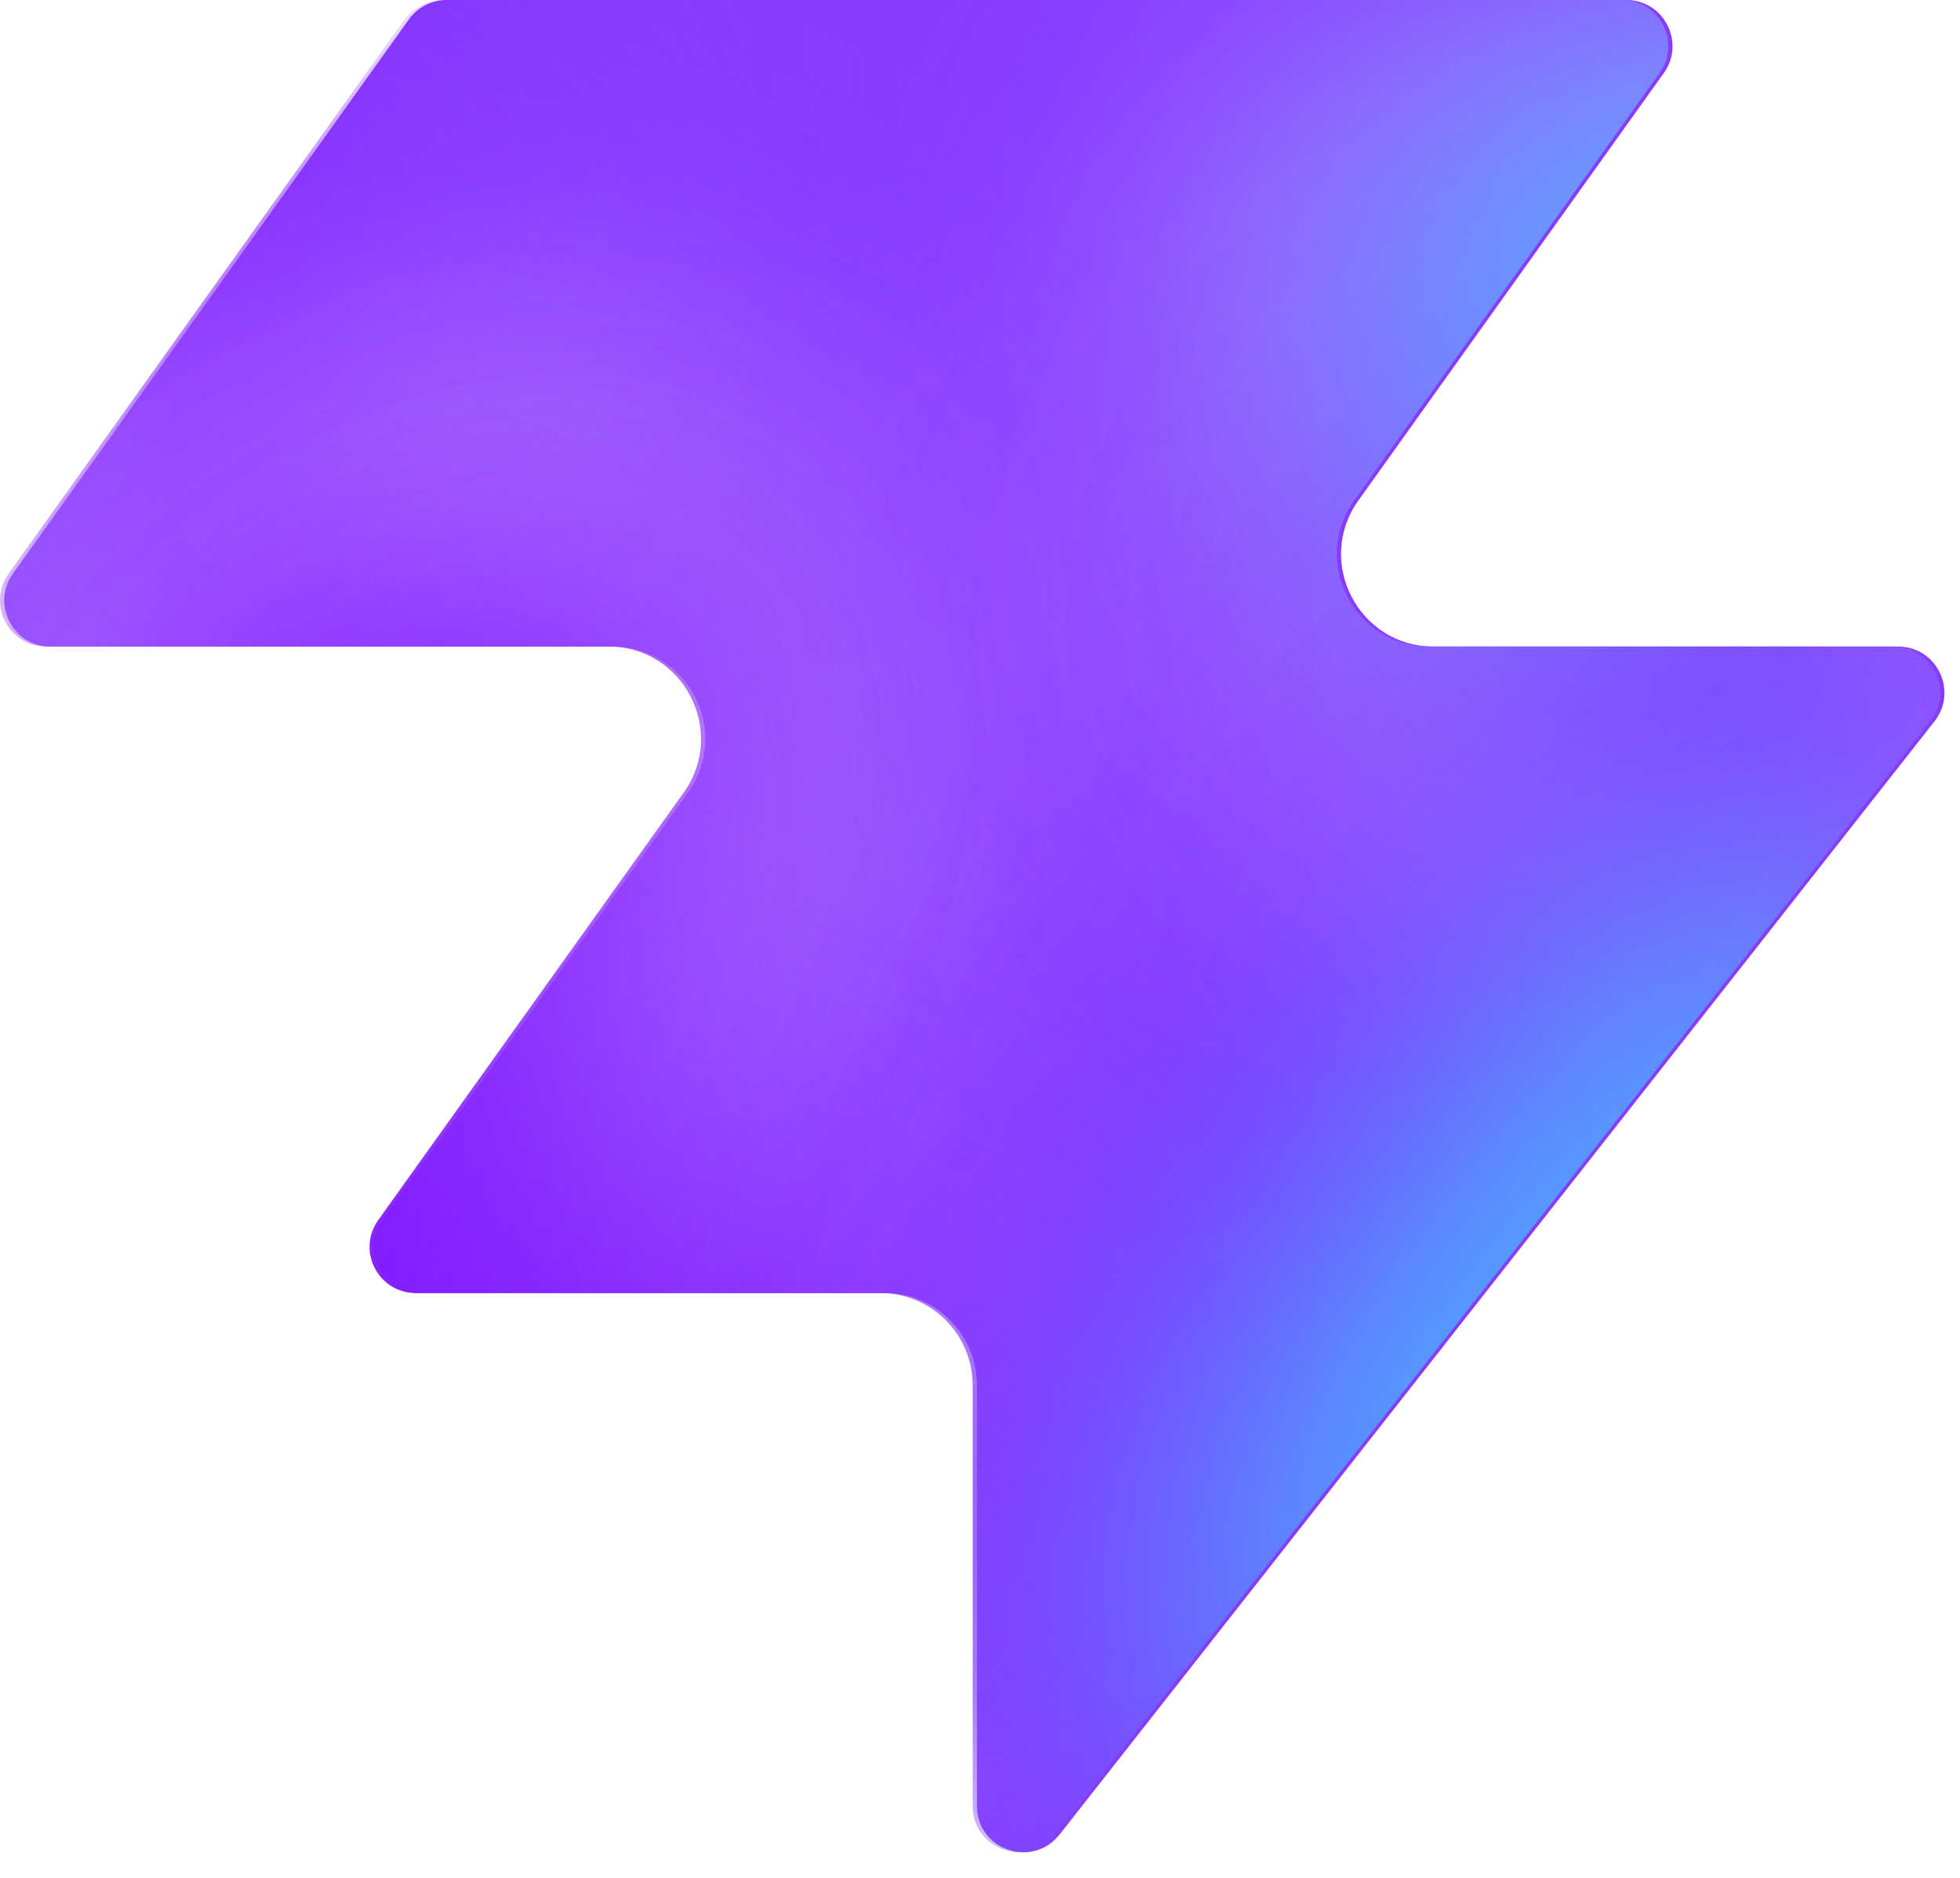
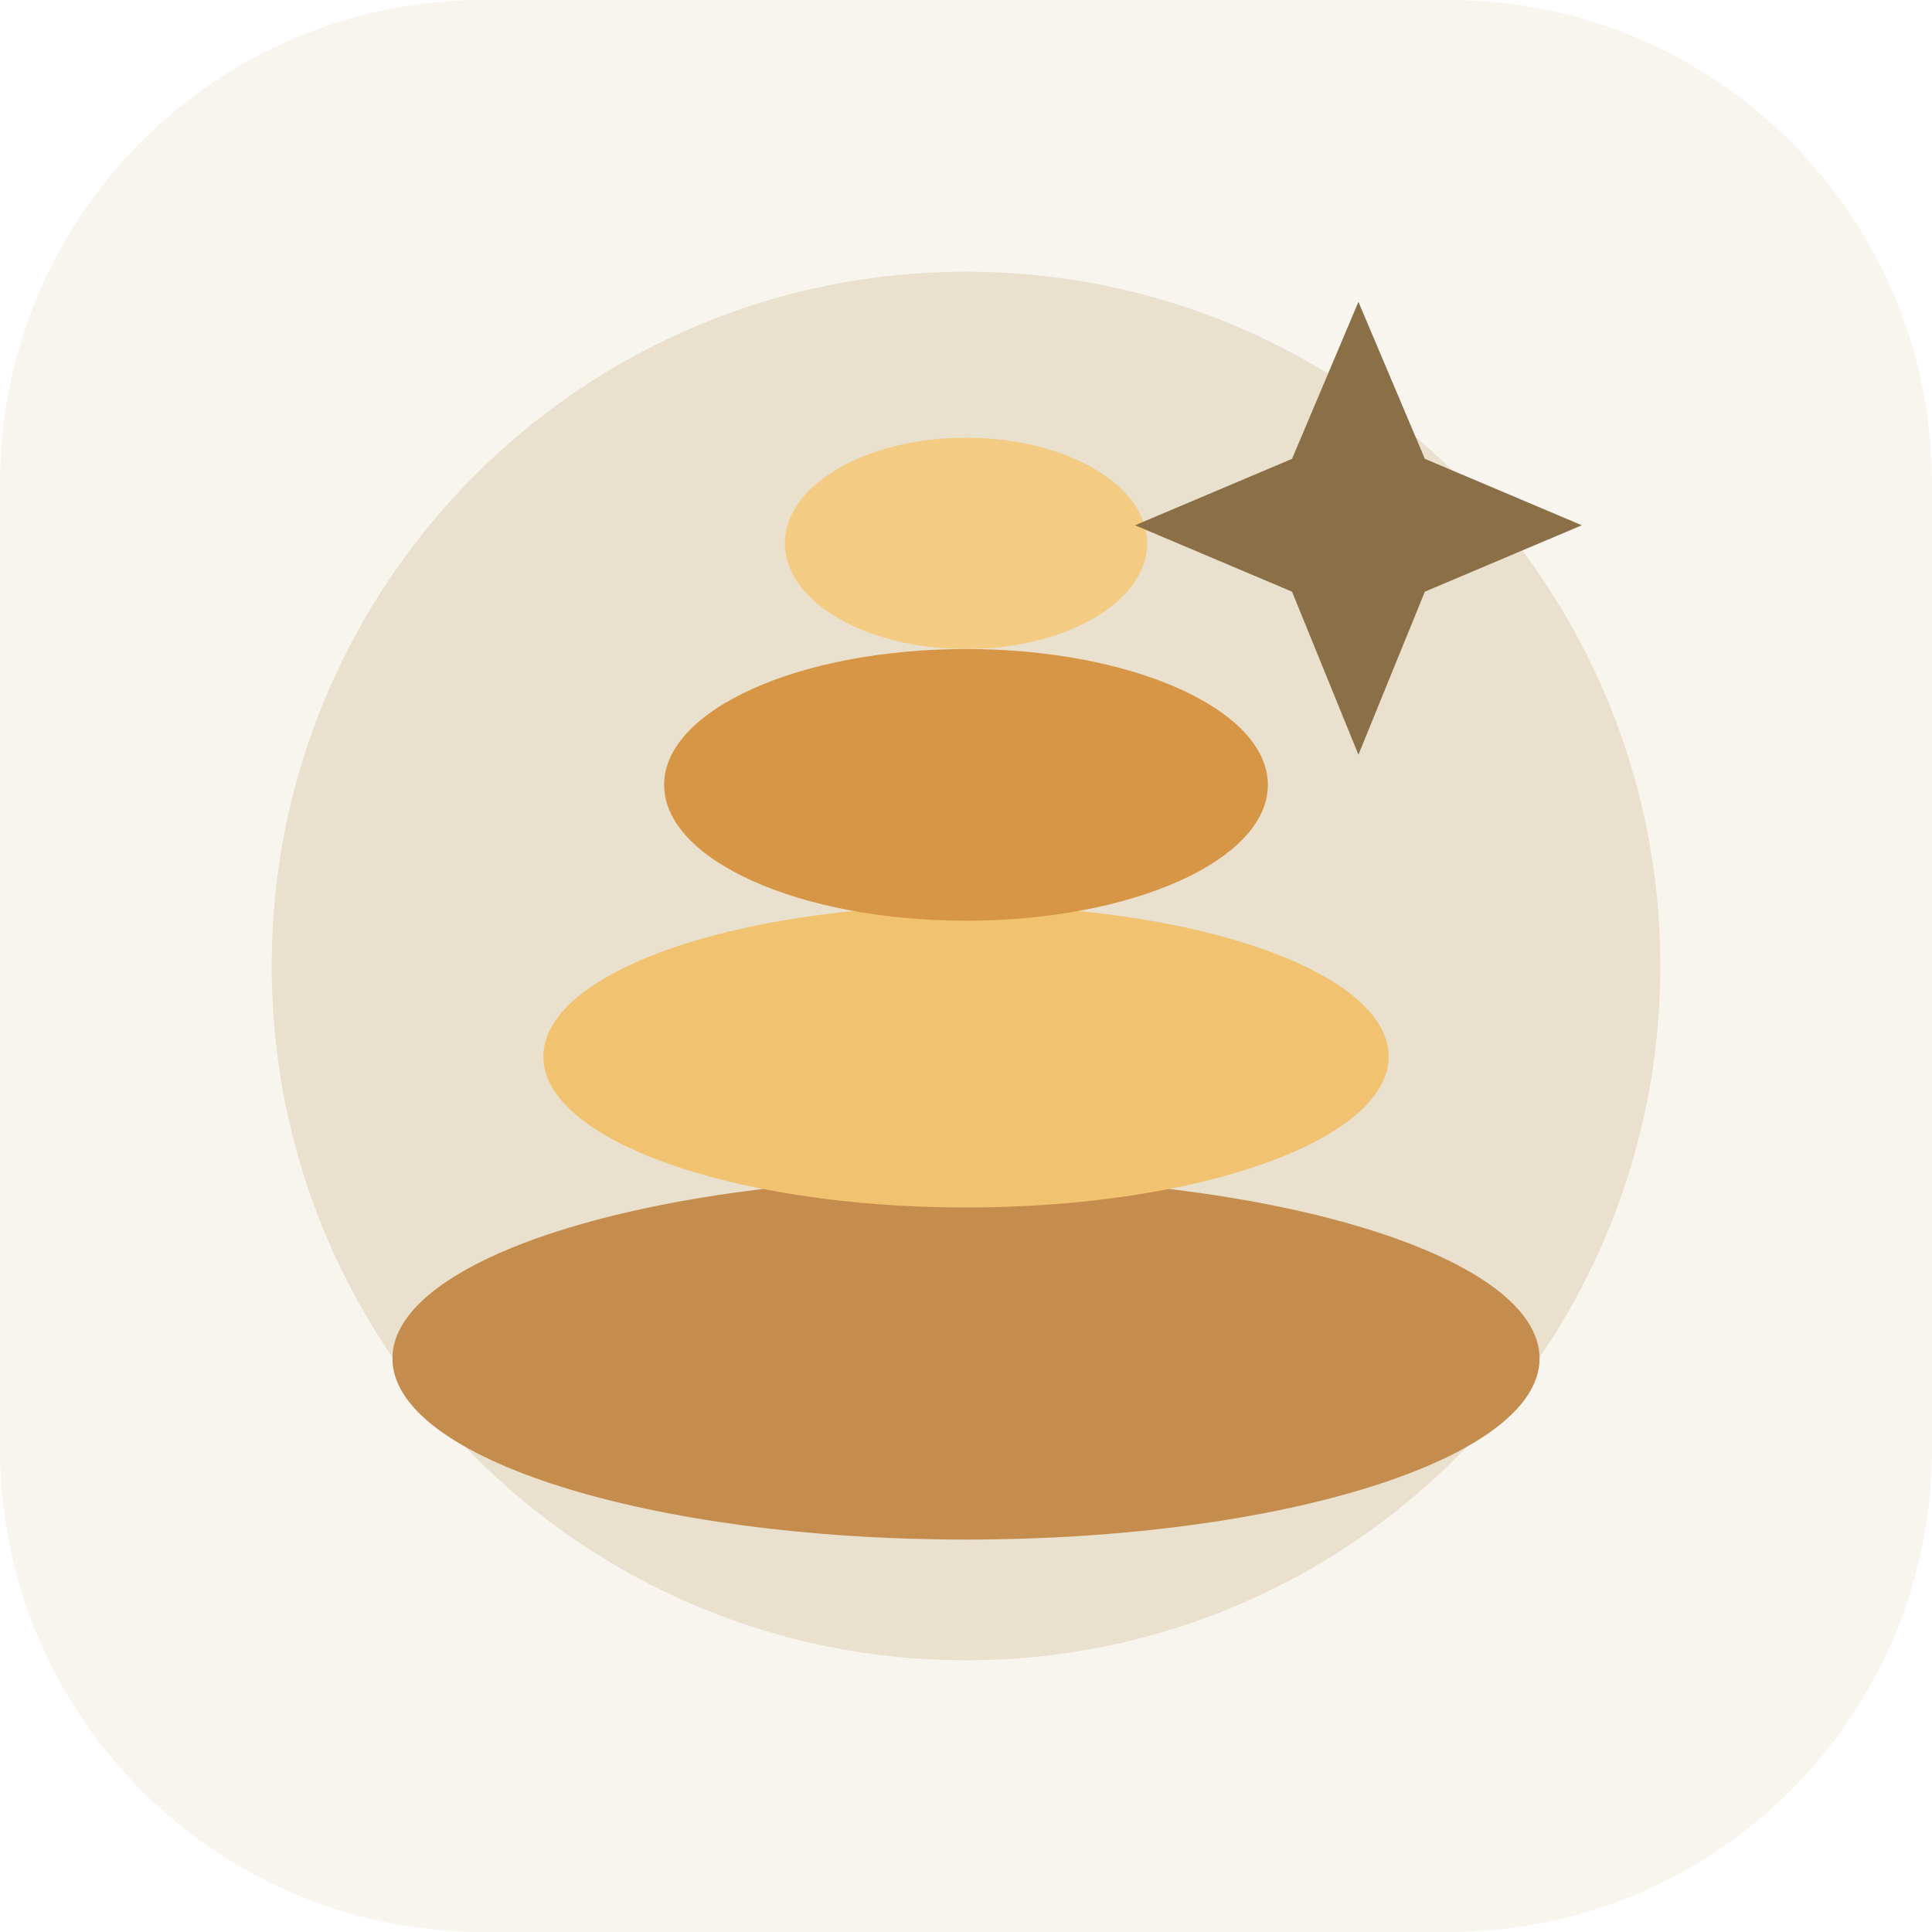
- <svg xmlns="http://www.w3.org/2000/svg" width="48" height="46" fill="none" viewBox="0 0 48 46">
-   <path fill="#863bff" d="M25.946 44.938c-.664.845-2.021.375-2.021-.698V33.937a2.26 2.26 0 0 0-2.262-2.262H10.287c-.92 0-1.456-1.04-.92-1.788l7.48-10.471c1.07-1.497 0-3.578-1.842-3.578H1.237c-.92 0-1.456-1.04-.92-1.788L10.013.474c.214-.297.556-.474.92-.474h28.894c.92 0 1.456 1.04.92 1.788l-7.48 10.471c-1.07 1.498 0 3.579 1.842 3.579h11.377c.943 0 1.473 1.088.89 1.83L25.947 44.94z" style="fill:#863bff;fill:color(display-p3 .525 .23 1);fill-opacity:1" />
-   <mask id="a" width="48" height="46" x="0" y="0" maskUnits="userSpaceOnUse" style="mask-type:alpha">
-     <path fill="#000" d="M25.842 44.938c-.664.844-2.021.375-2.021-.698V33.937a2.26 2.26 0 0 0-2.262-2.262H10.183c-.92 0-1.456-1.04-.92-1.788l7.48-10.471c1.07-1.498 0-3.579-1.842-3.579H1.133c-.92 0-1.456-1.04-.92-1.787L9.91.473c.214-.297.556-.474.92-.474h28.894c.92 0 1.456 1.04.92 1.788l-7.48 10.471c-1.07 1.498 0 3.578 1.842 3.578h11.377c.943 0 1.473 1.088.89 1.832L25.843 44.94z" style="fill:#000;fill-opacity:1" />
-   </mask>
-   <g mask="url(#a)">
-     <g filter="url(#b)">
-       <ellipse cx="5.508" cy="14.704" fill="#ede6ff" rx="5.508" ry="14.704" style="fill:#ede6ff;fill:color(display-p3 .927 .903 1);fill-opacity:1" transform="matrix(.00324 1 1 -.00324 -4.47 31.516)" />
-     </g>
-     <g filter="url(#c)">
-       <ellipse cx="10.399" cy="29.851" fill="#ede6ff" rx="10.399" ry="29.851" style="fill:#ede6ff;fill:color(display-p3 .927 .903 1);fill-opacity:1" transform="matrix(.00324 1 1 -.00324 -39.328 7.883)" />
-     </g>
-     <g filter="url(#d)">
-       <ellipse cx="5.508" cy="30.487" fill="#7e14ff" rx="5.508" ry="30.487" style="fill:#7e14ff;fill:color(display-p3 .492 .077 1);fill-opacity:1" transform="rotate(89.814 -25.913 -14.639)scale(1 -1)" />
-     </g>
-     <g filter="url(#e)">
-       <ellipse cx="5.508" cy="30.599" fill="#7e14ff" rx="5.508" ry="30.599" style="fill:#7e14ff;fill:color(display-p3 .492 .077 1);fill-opacity:1" transform="rotate(89.814 -32.644 -3.334)scale(1 -1)" />
-     </g>
-     <g filter="url(#f)">
-       <ellipse cx="5.508" cy="30.599" fill="#7e14ff" rx="5.508" ry="30.599" style="fill:#7e14ff;fill:color(display-p3 .492 .077 1);fill-opacity:1" transform="matrix(.00324 1 1 -.00324 -34.34 30.47)" />
-     </g>
-     <g filter="url(#g)">
-       <ellipse cx="14.072" cy="22.078" fill="#ede6ff" rx="14.072" ry="22.078" style="fill:#ede6ff;fill:color(display-p3 .927 .903 1);fill-opacity:1" transform="rotate(93.35 24.506 48.493)scale(-1 1)" />
-     </g>
-     <g filter="url(#h)">
-       <ellipse cx="3.47" cy="21.501" fill="#7e14ff" rx="3.47" ry="21.501" style="fill:#7e14ff;fill:color(display-p3 .492 .077 1);fill-opacity:1" transform="rotate(89.009 28.708 47.59)scale(-1 1)" />
-     </g>
-     <g filter="url(#i)">
-       <ellipse cx="3.47" cy="21.501" fill="#7e14ff" rx="3.47" ry="21.501" style="fill:#7e14ff;fill:color(display-p3 .492 .077 1);fill-opacity:1" transform="rotate(89.009 28.708 47.59)scale(-1 1)" />
-     </g>
-     <g filter="url(#j)">
-       <ellipse cx=".387" cy="8.972" fill="#7e14ff" rx="4.407" ry="29.108" style="fill:#7e14ff;fill:color(display-p3 .492 .077 1);fill-opacity:1" transform="rotate(39.51 .387 8.972)" />
-     </g>
-     <g filter="url(#k)">
-       <ellipse cx="47.523" cy="-6.092" fill="#7e14ff" rx="4.407" ry="29.108" style="fill:#7e14ff;fill:color(display-p3 .492 .077 1);fill-opacity:1" transform="rotate(37.892 47.523 -6.092)" />
-     </g>
-     <g filter="url(#l)">
-       <ellipse cx="41.412" cy="6.333" fill="#47bfff" rx="5.971" ry="9.665" style="fill:#47bfff;fill:color(display-p3 .28 .748 1);fill-opacity:1" transform="rotate(37.892 41.412 6.333)" />
-     </g>
-     <g filter="url(#m)">
-       <ellipse cx="-1.879" cy="38.332" fill="#7e14ff" rx="4.407" ry="29.108" style="fill:#7e14ff;fill:color(display-p3 .492 .077 1);fill-opacity:1" transform="rotate(37.892 -1.88 38.332)" />
-     </g>
-     <g filter="url(#n)">
-       <ellipse cx="-1.879" cy="38.332" fill="#7e14ff" rx="4.407" ry="29.108" style="fill:#7e14ff;fill:color(display-p3 .492 .077 1);fill-opacity:1" transform="rotate(37.892 -1.88 38.332)" />
-     </g>
-     <g filter="url(#o)">
-       <ellipse cx="35.651" cy="29.907" fill="#7e14ff" rx="4.407" ry="29.108" style="fill:#7e14ff;fill:color(display-p3 .492 .077 1);fill-opacity:1" transform="rotate(37.892 35.651 29.907)" />
-     </g>
-     <g filter="url(#p)">
-       <ellipse cx="38.418" cy="32.4" fill="#47bfff" rx="5.971" ry="15.297" style="fill:#47bfff;fill:color(display-p3 .28 .748 1);fill-opacity:1" transform="rotate(37.892 38.418 32.4)" />
-     </g>
-   </g>
-   <defs>
-     <filter id="b" width="60.045" height="41.654" x="-19.77" y="16.149" color-interpolation-filters="sRGB" filterUnits="userSpaceOnUse">
-       <feFlood flood-opacity="0" result="BackgroundImageFix" />
-       <feBlend in="SourceGraphic" in2="BackgroundImageFix" result="shape" />
-       <feGaussianBlur result="effect1_foregroundBlur_2002_17158" stdDeviation="7.659" />
-     </filter>
-     <filter id="c" width="90.34" height="51.437" x="-54.613" y="-7.533" color-interpolation-filters="sRGB" filterUnits="userSpaceOnUse">
-       <feFlood flood-opacity="0" result="BackgroundImageFix" />
-       <feBlend in="SourceGraphic" in2="BackgroundImageFix" result="shape" />
-       <feGaussianBlur result="effect1_foregroundBlur_2002_17158" stdDeviation="7.659" />
-     </filter>
-     <filter id="d" width="79.355" height="29.4" x="-49.64" y="2.03" color-interpolation-filters="sRGB" filterUnits="userSpaceOnUse">
-       <feFlood flood-opacity="0" result="BackgroundImageFix" />
-       <feBlend in="SourceGraphic" in2="BackgroundImageFix" result="shape" />
-       <feGaussianBlur result="effect1_foregroundBlur_2002_17158" stdDeviation="4.596" />
-     </filter>
-     <filter id="e" width="79.579" height="29.4" x="-45.045" y="20.029" color-interpolation-filters="sRGB" filterUnits="userSpaceOnUse">
-       <feFlood flood-opacity="0" result="BackgroundImageFix" />
-       <feBlend in="SourceGraphic" in2="BackgroundImageFix" result="shape" />
-       <feGaussianBlur result="effect1_foregroundBlur_2002_17158" stdDeviation="4.596" />
-     </filter>
-     <filter id="f" width="79.579" height="29.4" x="-43.513" y="21.178" color-interpolation-filters="sRGB" filterUnits="userSpaceOnUse">
-       <feFlood flood-opacity="0" result="BackgroundImageFix" />
-       <feBlend in="SourceGraphic" in2="BackgroundImageFix" result="shape" />
-       <feGaussianBlur result="effect1_foregroundBlur_2002_17158" stdDeviation="4.596" />
-     </filter>
-     <filter id="g" width="74.749" height="58.852" x="15.756" y="-17.901" color-interpolation-filters="sRGB" filterUnits="userSpaceOnUse">
-       <feFlood flood-opacity="0" result="BackgroundImageFix" />
-       <feBlend in="SourceGraphic" in2="BackgroundImageFix" result="shape" />
-       <feGaussianBlur result="effect1_foregroundBlur_2002_17158" stdDeviation="7.659" />
-     </filter>
-     <filter id="h" width="61.377" height="25.362" x="23.548" y="2.284" color-interpolation-filters="sRGB" filterUnits="userSpaceOnUse">
-       <feFlood flood-opacity="0" result="BackgroundImageFix" />
-       <feBlend in="SourceGraphic" in2="BackgroundImageFix" result="shape" />
-       <feGaussianBlur result="effect1_foregroundBlur_2002_17158" stdDeviation="4.596" />
-     </filter>
-     <filter id="i" width="61.377" height="25.362" x="23.548" y="2.284" color-interpolation-filters="sRGB" filterUnits="userSpaceOnUse">
-       <feFlood flood-opacity="0" result="BackgroundImageFix" />
-       <feBlend in="SourceGraphic" in2="BackgroundImageFix" result="shape" />
-       <feGaussianBlur result="effect1_foregroundBlur_2002_17158" stdDeviation="4.596" />
-     </filter>
-     <filter id="j" width="56.045" height="63.649" x="-27.636" y="-22.853" color-interpolation-filters="sRGB" filterUnits="userSpaceOnUse">
-       <feFlood flood-opacity="0" result="BackgroundImageFix" />
-       <feBlend in="SourceGraphic" in2="BackgroundImageFix" result="shape" />
-       <feGaussianBlur result="effect1_foregroundBlur_2002_17158" stdDeviation="4.596" />
-     </filter>
-     <filter id="k" width="54.814" height="64.646" x="20.116" y="-38.415" color-interpolation-filters="sRGB" filterUnits="userSpaceOnUse">
-       <feFlood flood-opacity="0" result="BackgroundImageFix" />
-       <feBlend in="SourceGraphic" in2="BackgroundImageFix" result="shape" />
-       <feGaussianBlur result="effect1_foregroundBlur_2002_17158" stdDeviation="4.596" />
-     </filter>
-     <filter id="l" width="33.541" height="35.313" x="24.641" y="-11.323" color-interpolation-filters="sRGB" filterUnits="userSpaceOnUse">
-       <feFlood flood-opacity="0" result="BackgroundImageFix" />
-       <feBlend in="SourceGraphic" in2="BackgroundImageFix" result="shape" />
-       <feGaussianBlur result="effect1_foregroundBlur_2002_17158" stdDeviation="4.596" />
-     </filter>
-     <filter id="m" width="54.814" height="64.646" x="-29.286" y="6.009" color-interpolation-filters="sRGB" filterUnits="userSpaceOnUse">
-       <feFlood flood-opacity="0" result="BackgroundImageFix" />
-       <feBlend in="SourceGraphic" in2="BackgroundImageFix" result="shape" />
-       <feGaussianBlur result="effect1_foregroundBlur_2002_17158" stdDeviation="4.596" />
-     </filter>
-     <filter id="n" width="54.814" height="64.646" x="-29.286" y="6.009" color-interpolation-filters="sRGB" filterUnits="userSpaceOnUse">
-       <feFlood flood-opacity="0" result="BackgroundImageFix" />
-       <feBlend in="SourceGraphic" in2="BackgroundImageFix" result="shape" />
-       <feGaussianBlur result="effect1_foregroundBlur_2002_17158" stdDeviation="4.596" />
-     </filter>
-     <filter id="o" width="54.814" height="64.646" x="8.244" y="-2.416" color-interpolation-filters="sRGB" filterUnits="userSpaceOnUse">
-       <feFlood flood-opacity="0" result="BackgroundImageFix" />
-       <feBlend in="SourceGraphic" in2="BackgroundImageFix" result="shape" />
-       <feGaussianBlur result="effect1_foregroundBlur_2002_17158" stdDeviation="4.596" />
-     </filter>
-     <filter id="p" width="39.409" height="43.623" x="18.713" y="10.588" color-interpolation-filters="sRGB" filterUnits="userSpaceOnUse">
-       <feFlood flood-opacity="0" result="BackgroundImageFix" />
-       <feBlend in="SourceGraphic" in2="BackgroundImageFix" result="shape" />
-       <feGaussianBlur result="effect1_foregroundBlur_2002_17158" stdDeviation="4.596" />
-     </filter>
-   </defs>
+ <svg xmlns="http://www.w3.org/2000/svg" viewBox="0 0 64 64" role="img" aria-label="Kairnly">
+   <rect width="64" height="64" rx="16" fill="#f8f5ef" />
+   <circle cx="32" cy="32" r="23" fill="#d8c6a5" opacity=".45" />
+   <ellipse cx="32" cy="45" rx="19" ry="6" fill="#c58d4d" />
+   <ellipse cx="32" cy="35" rx="14" ry="5" fill="#f1c270" />
+   <ellipse cx="32" cy="26" rx="10" ry="4.5" fill="#d79646" />
+   <ellipse cx="32" cy="18" rx="6" ry="3.5" fill="#f4cb82" />
+   <path fill="#8b6f47" d="M45 10l2.2 5.2 5.2 2.2-5.2 2.2L45 25l-2.2-5.4-5.2-2.2 5.2-2.2L45 10z" />
</svg>
